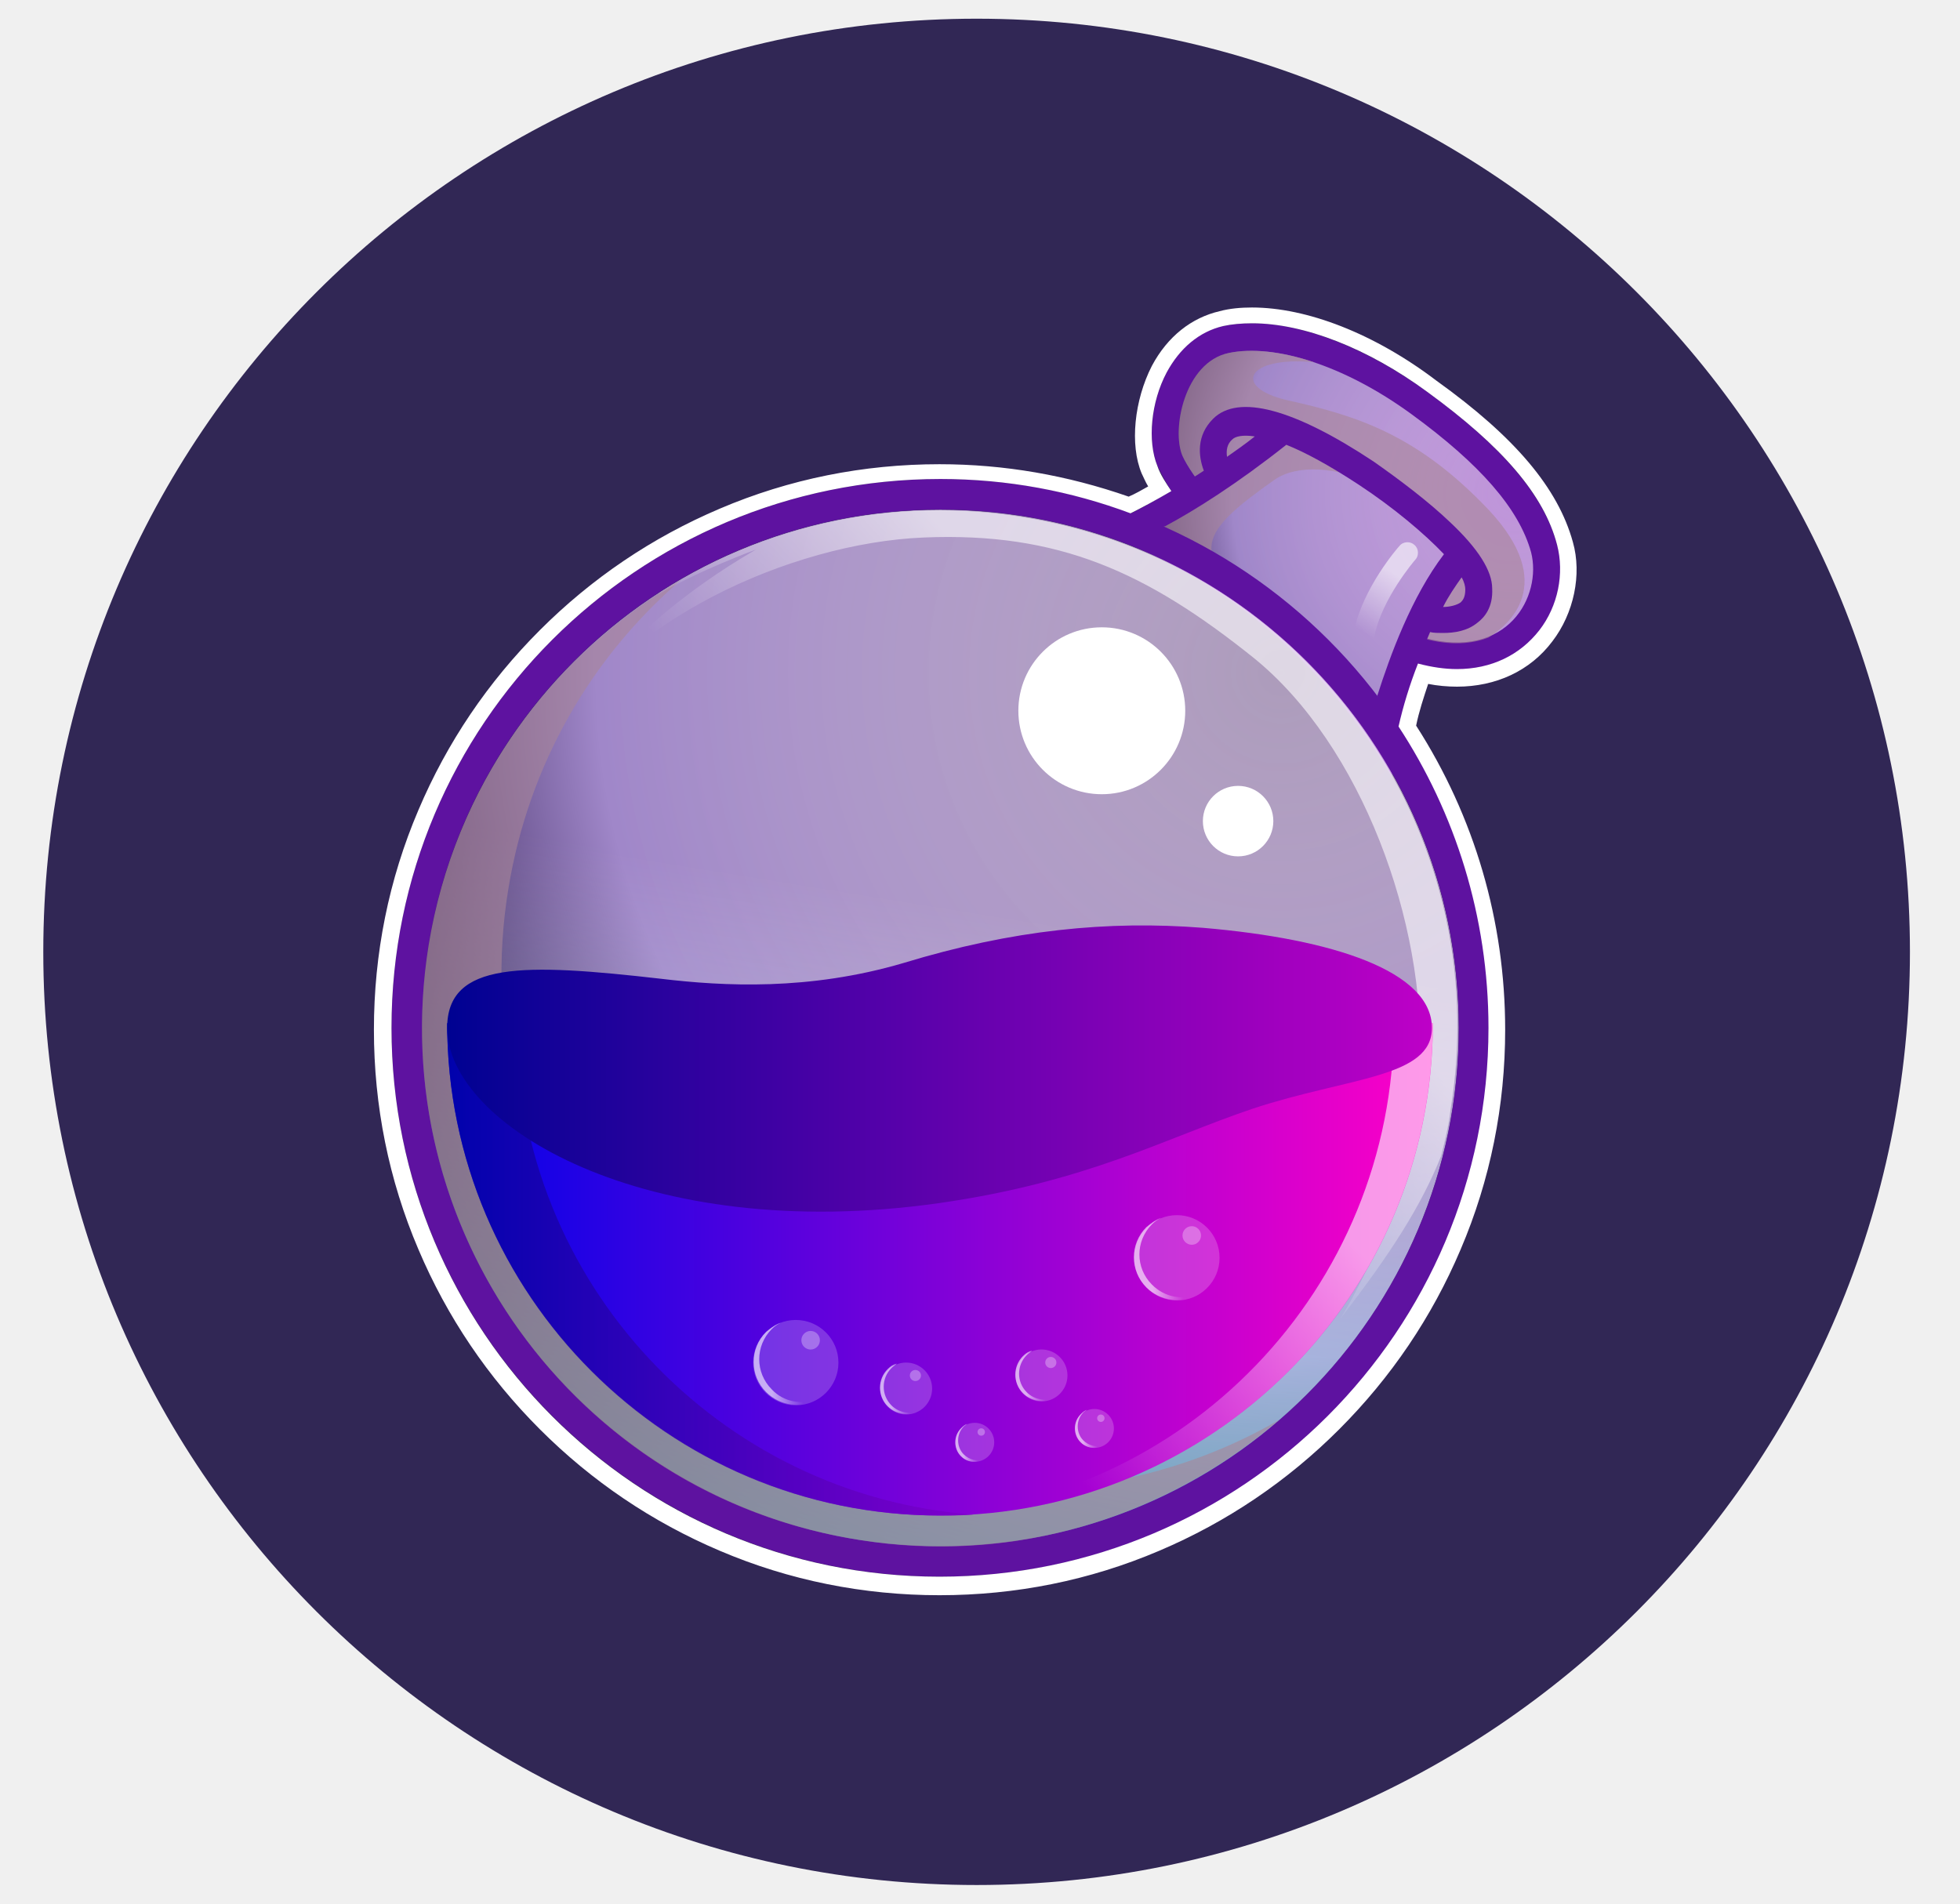
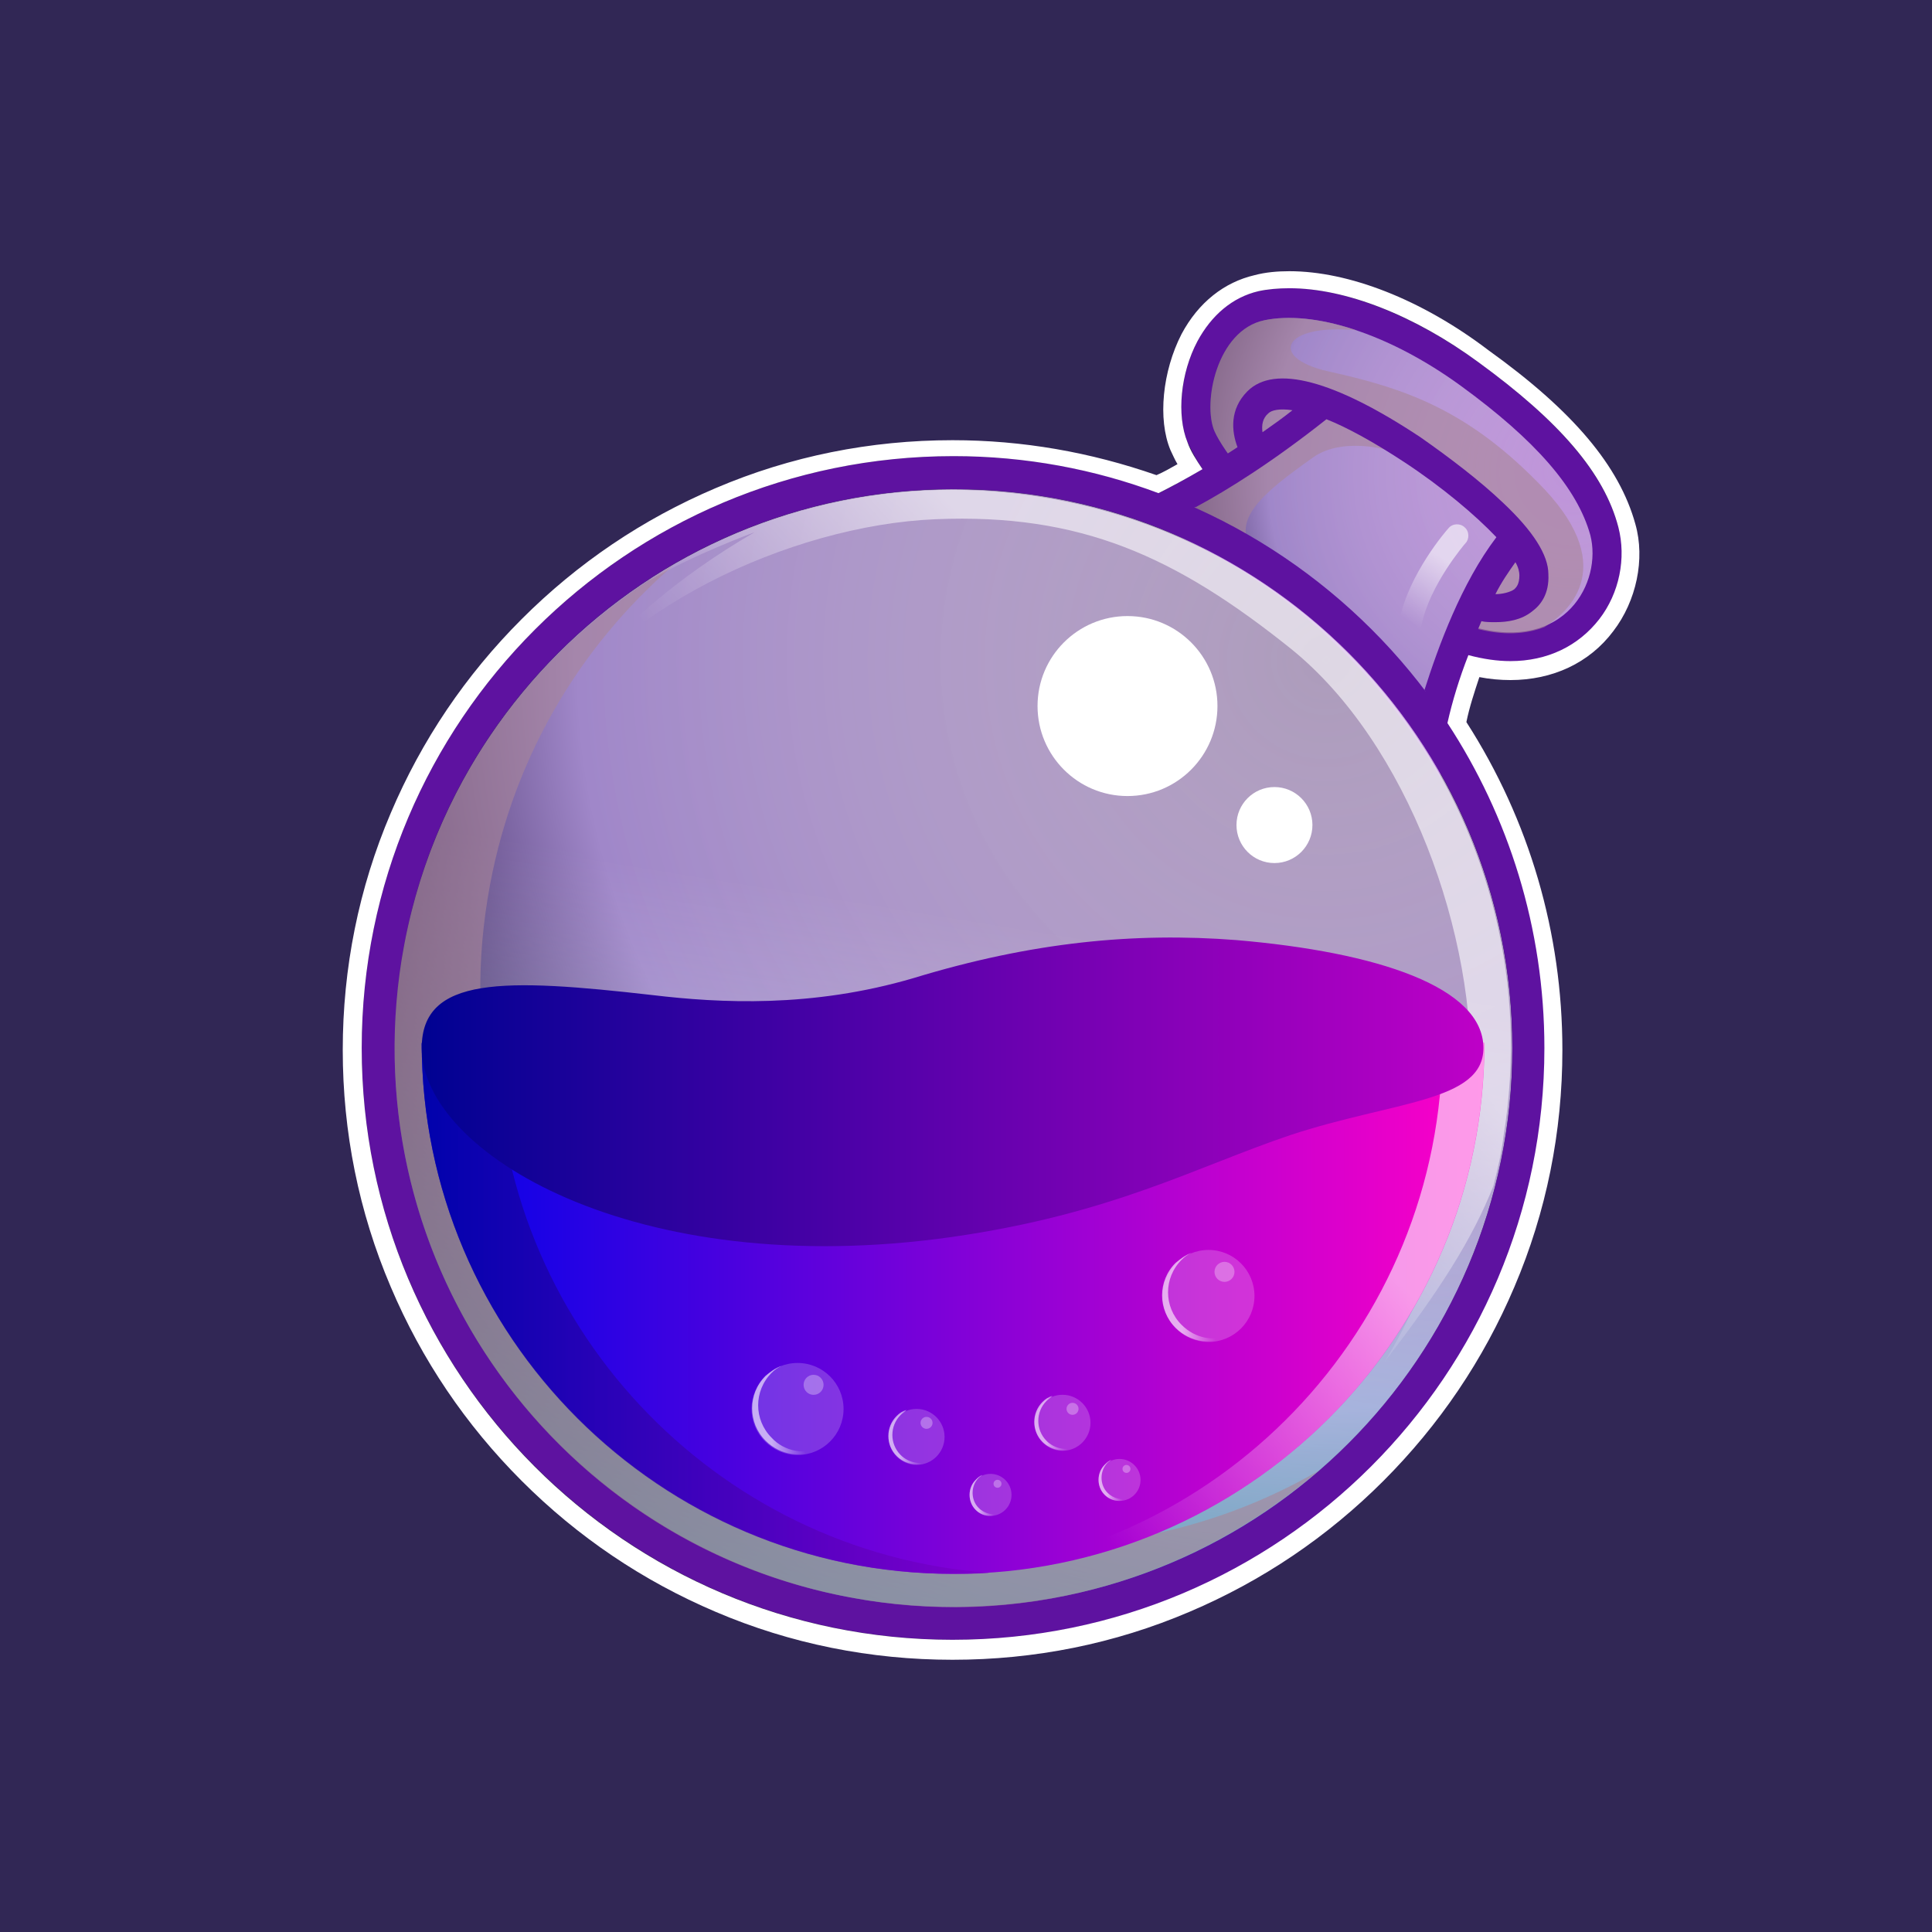
- <svg xmlns="http://www.w3.org/2000/svg" viewBox="0 0 35 34" fill="none">
-   <rect x="0.773" y="0.334" width="33.333" height="33.333" rx="16.667" fill="#312755" />
-   <g clip-path="url(#clip0_11142_157102)">
+ <svg xmlns="http://www.w3.org/2000/svg" viewBox="0 0 32 32" fill="none">
+   <rect width="32" height="32" fill="#312755" />
+   <g clip-path="url(#clip0_11142_157102)" transform="translate(-1, -1)">
    <path d="M27.805 9.731C27.573 8.853 26.828 7.976 25.487 6.999C24.411 6.221 23.268 5.773 22.358 5.773C22.175 5.773 22.01 5.79 21.844 5.823C21.43 5.906 21.066 6.204 20.834 6.651C20.553 7.181 20.487 7.893 20.669 8.323C20.735 8.456 20.818 8.621 20.917 8.77C20.04 9.3 19.543 9.449 19.477 9.466C21.762 10.228 23.666 11.817 24.858 13.887L24.875 13.688C24.924 13.142 25.09 12.513 25.322 11.867C25.553 11.933 25.785 11.966 26.017 11.966C26.63 11.966 27.16 11.718 27.491 11.271C27.822 10.824 27.954 10.228 27.805 9.731Z" fill="#5e12a0" />
    <path d="M25.42 11.388C26.927 11.802 27.54 10.643 27.341 9.864C27.126 9.086 26.43 8.291 25.205 7.397C23.98 6.503 22.738 6.139 21.943 6.304C21.148 6.47 20.917 7.679 21.115 8.142C21.198 8.325 21.38 8.589 21.629 8.888C21.314 9.103 21.016 9.268 20.768 9.417C22.291 10.096 23.616 11.156 24.609 12.481C24.725 12.034 24.891 11.636 25.04 11.288C25.155 11.305 25.288 11.338 25.42 11.388Z" fill="url(#paint0_radial_11142_157102)" />
    <path d="M16.793 27.615C21.905 27.615 26.049 23.471 26.049 18.359C26.049 13.247 21.905 9.103 16.793 9.103C11.681 9.103 7.537 13.247 7.537 18.359C7.537 23.471 11.681 27.615 16.793 27.615Z" fill="url(#paint1_radial_11142_157102)" />
    <path d="M26.58 9.102C25.321 7.778 24.262 7.43 22.987 7.148C21.993 6.917 22.258 6.354 23.467 6.47C22.887 6.271 22.341 6.221 21.943 6.304C21.149 6.47 20.917 7.678 21.116 8.142C21.198 8.324 21.381 8.589 21.629 8.887C21.182 9.185 20.801 9.4 20.486 9.566C20.635 9.632 20.817 9.715 21.033 9.831C21.596 10.129 22.208 10.626 22.208 10.626C21.281 9.831 21.48 9.467 22.755 8.572C23.152 8.291 23.881 8.324 24.56 8.672C25.238 9.019 26.033 9.897 26.033 9.897L25.272 11.354C25.321 11.371 25.371 11.387 25.421 11.404C25.901 11.536 26.282 11.503 26.58 11.387C26.927 11.172 27.838 10.444 26.58 9.102Z" fill="#A98698" fill-opacity="0.6" />
    <path d="M22.97 7.944C23.302 8.076 23.732 8.308 24.262 8.656C24.891 9.07 25.438 9.533 25.785 9.898C25.206 10.659 24.825 11.703 24.593 12.431C24.709 12.597 24.841 12.762 24.957 12.928C25.073 12.514 25.272 11.901 25.537 11.289C25.603 11.305 25.686 11.305 25.769 11.305C25.967 11.305 26.199 11.272 26.381 11.123C26.514 11.024 26.663 10.841 26.646 10.51C26.646 10.196 26.398 9.798 25.885 9.318C25.52 8.97 25.024 8.59 24.527 8.242C23.103 7.298 22.109 7.033 21.662 7.48C21.364 7.778 21.397 8.142 21.497 8.407C20.967 8.755 20.52 9.003 20.222 9.169C20.42 9.235 20.602 9.318 20.801 9.401C21.331 9.119 22.093 8.639 22.97 7.944ZM26.1 10.312C26.149 10.394 26.166 10.477 26.166 10.527C26.166 10.676 26.116 10.726 26.083 10.759C26.017 10.808 25.885 10.841 25.769 10.841C25.868 10.643 25.984 10.477 26.1 10.312ZM22.01 7.844C22.06 7.795 22.192 7.762 22.407 7.795C22.242 7.927 22.076 8.043 21.911 8.159C21.894 8.043 21.911 7.927 22.01 7.844Z" fill="#5E12A0" />
    <path d="M16.794 8.555C11.379 8.555 6.991 12.943 6.991 18.357C6.991 23.772 11.379 28.16 16.794 28.16C22.208 28.16 26.596 23.772 26.596 18.357C26.596 12.943 22.192 8.555 16.794 8.555ZM16.794 27.613C11.677 27.613 7.538 23.474 7.538 18.357C7.538 13.241 11.677 9.101 16.794 9.101C21.91 9.101 26.05 13.241 26.05 18.357C26.05 23.474 21.894 27.613 16.794 27.613Z" fill="#5E12A0" />
    <path d="M16.793 27.615C21.905 27.615 26.049 23.471 26.049 18.359C26.049 13.247 21.905 9.103 16.793 9.103C11.681 9.103 7.537 13.247 7.537 18.359C7.537 23.471 11.681 27.615 16.793 27.615Z" fill="url(#paint2_linear_11142_157102)" />
    <path d="M16.728 26.488C11.678 25.677 8.25 20.924 9.078 15.874C9.442 13.639 10.568 11.735 12.158 10.36C9.84 11.702 8.118 14.036 7.654 16.884C6.843 21.934 10.27 26.687 15.304 27.498C18.119 27.962 20.834 27.084 22.838 25.362C21.066 26.389 18.914 26.836 16.728 26.488Z" fill="#A98698" fill-opacity="0.6" />
    <path d="M18.267 9.235C15.933 8.854 13.664 9.384 11.81 10.56C11.777 10.593 11.743 10.626 11.743 10.626C12.456 10.196 13.499 9.815 13.499 9.815C10.816 11.371 9.988 13.143 9.988 13.143C11.031 11.123 14.095 9.699 16.496 9.6C18.897 9.5 20.47 10.212 22.39 11.752C24.311 13.309 25.47 16.488 25.354 19.005C25.255 21.521 23.93 23.558 23.93 23.558C24.841 22.383 25.387 21.521 25.735 20.644C25.801 20.379 25.868 20.114 25.901 19.832C26.729 14.799 23.318 10.047 18.267 9.235Z" fill="url(#paint3_linear_11142_157102)" />
    <path d="M25.587 18.275C25.587 23.127 21.646 27.068 16.794 27.068C11.943 27.068 7.985 23.127 7.985 18.275L25.587 18.275Z" fill="url(#paint4_linear_11142_157102)" />
    <path d="M24.891 18.275C24.891 23.011 21.149 26.886 16.446 27.068L16.794 27.068C21.646 27.068 25.586 23.127 25.586 18.275L24.891 18.275Z" fill="url(#paint5_linear_11142_157102)" />
    <path d="M9.227 18.275L7.985 18.275C7.985 23.127 11.926 27.068 16.778 27.068C16.993 27.068 17.192 27.068 17.39 27.051C12.837 26.72 9.227 22.912 9.227 18.275Z" fill="url(#paint6_linear_11142_157102)" />
    <path d="M25.57 18.359C25.57 17.349 23.815 16.77 21.48 16.571C19.791 16.439 18.086 16.604 16.132 17.2C14.443 17.697 12.92 17.614 11.81 17.482C9.343 17.2 7.985 17.167 7.985 18.359C7.985 20.081 11.496 22.234 16.761 21.489C19.427 21.108 20.801 20.33 22.374 19.8C24.08 19.237 25.57 19.253 25.57 18.359Z" fill="url(#paint7_linear_11142_157102)" />
    <path d="M22.109 15.295C22.456 15.295 22.738 15.013 22.738 14.665C22.738 14.318 22.456 14.036 22.109 14.036C21.761 14.036 21.48 14.318 21.48 14.665C21.48 15.013 21.761 15.295 22.109 15.295Z" fill="white" />
    <path d="M19.675 14.185C20.498 14.185 21.165 13.517 21.165 12.694C21.165 11.871 20.498 11.204 19.675 11.204C18.852 11.204 18.185 11.871 18.185 12.694C18.185 13.517 18.852 14.185 19.675 14.185Z" fill="white" />
    <path d="M24.362 11.504L24.329 11.504C24.23 11.488 24.164 11.388 24.18 11.272C24.329 10.511 24.959 9.782 24.992 9.749C25.058 9.666 25.19 9.666 25.257 9.732C25.339 9.799 25.339 9.931 25.273 9.997C25.257 10.014 24.677 10.693 24.545 11.355C24.528 11.454 24.445 11.504 24.362 11.504Z" fill="url(#paint8_linear_11142_157102)" />
    <path d="M22.357 5.774C23.285 5.774 24.427 6.221 25.487 6.999C26.828 7.976 27.573 8.837 27.805 9.731C27.938 10.244 27.822 10.824 27.49 11.254C27.143 11.701 26.629 11.95 26.017 11.95C25.802 11.95 25.57 11.917 25.321 11.851C25.172 12.231 25.056 12.612 24.974 12.976C25.984 14.516 26.58 16.371 26.58 18.358C26.58 23.772 22.192 28.16 16.777 28.16C11.363 28.16 6.991 23.772 6.991 18.358C6.991 12.943 11.379 8.555 16.794 8.555C17.986 8.555 19.128 8.771 20.188 9.168C20.387 9.069 20.635 8.936 20.917 8.771C20.817 8.622 20.718 8.473 20.668 8.324C20.486 7.877 20.552 7.181 20.834 6.651C21.066 6.221 21.413 5.923 21.844 5.823C21.993 5.79 22.175 5.774 22.357 5.774ZM22.357 5.492C22.159 5.492 21.96 5.509 21.778 5.558C21.281 5.674 20.851 6.005 20.569 6.535C20.255 7.148 20.172 7.943 20.387 8.456C20.42 8.522 20.453 8.605 20.503 8.688C20.387 8.754 20.271 8.82 20.155 8.87C19.062 8.489 17.936 8.291 16.777 8.291C15.419 8.291 14.095 8.555 12.853 9.085C11.644 9.599 10.568 10.327 9.641 11.254C8.713 12.182 7.985 13.258 7.472 14.467C6.942 15.709 6.677 17.033 6.677 18.391C6.677 19.749 6.942 21.073 7.472 22.315C7.985 23.524 8.713 24.6 9.641 25.528C10.568 26.455 11.644 27.183 12.853 27.697C14.095 28.227 15.419 28.491 16.777 28.491C18.135 28.491 19.46 28.227 20.701 27.697C21.91 27.183 22.987 26.455 23.914 25.528C24.841 24.6 25.57 23.524 26.083 22.315C26.613 21.073 26.878 19.749 26.878 18.391C26.878 16.454 26.331 14.583 25.288 12.96C25.338 12.712 25.421 12.463 25.503 12.215C25.669 12.248 25.851 12.264 26.017 12.264C26.712 12.264 27.325 11.983 27.722 11.453C28.103 10.956 28.252 10.261 28.087 9.681C27.822 8.721 27.06 7.81 25.652 6.8C24.543 5.956 23.334 5.492 22.357 5.492Z" fill="white" />
    <path d="M17.406 26.108C17.598 26.108 17.754 25.952 17.754 25.76C17.754 25.568 17.598 25.412 17.406 25.412C17.214 25.412 17.059 25.568 17.059 25.76C17.059 25.952 17.214 26.108 17.406 26.108Z" fill="white" fill-opacity="0.2" />
    <path d="M17.209 25.975C17.076 25.843 17.076 25.611 17.209 25.478C17.225 25.462 17.258 25.445 17.275 25.429C17.225 25.445 17.192 25.478 17.159 25.512C17.026 25.644 17.026 25.876 17.159 26.008C17.275 26.124 17.44 26.141 17.589 26.058C17.457 26.108 17.308 26.075 17.209 25.975Z" fill="url(#paint9_linear_11142_157102)" />
    <path d="M17.522 25.642C17.559 25.642 17.588 25.613 17.588 25.576C17.588 25.539 17.559 25.51 17.522 25.51C17.486 25.51 17.456 25.539 17.456 25.576C17.456 25.613 17.486 25.642 17.522 25.642Z" fill="white" fill-opacity="0.3" />
    <path d="M19.543 25.86C19.735 25.86 19.891 25.705 19.891 25.513C19.891 25.321 19.735 25.165 19.543 25.165C19.351 25.165 19.195 25.321 19.195 25.513C19.195 25.705 19.351 25.86 19.543 25.86Z" fill="white" fill-opacity="0.2" />
    <path d="M19.344 25.725C19.212 25.593 19.212 25.361 19.344 25.228C19.361 25.212 19.394 25.195 19.411 25.179C19.361 25.195 19.328 25.228 19.295 25.262C19.162 25.394 19.162 25.626 19.295 25.758C19.411 25.874 19.576 25.891 19.725 25.808C19.593 25.858 19.444 25.825 19.344 25.725Z" fill="url(#paint10_linear_11142_157102)" />
    <path d="M19.658 25.396C19.695 25.396 19.724 25.366 19.724 25.33C19.724 25.293 19.695 25.264 19.658 25.264C19.621 25.264 19.592 25.293 19.592 25.33C19.592 25.366 19.621 25.396 19.658 25.396Z" fill="white" fill-opacity="0.3" />
    <path d="M16.181 25.263C16.437 25.263 16.645 25.056 16.645 24.8C16.645 24.544 16.437 24.336 16.181 24.336C15.925 24.336 15.718 24.544 15.718 24.8C15.718 25.056 15.925 25.263 16.181 25.263Z" fill="white" fill-opacity="0.2" />
    <path d="M15.917 25.099C15.735 24.916 15.735 24.618 15.917 24.436C15.95 24.403 15.983 24.387 16.016 24.354C15.95 24.37 15.9 24.403 15.851 24.453C15.668 24.635 15.668 24.933 15.851 25.115C15.999 25.264 16.231 25.297 16.413 25.198C16.248 25.264 16.049 25.231 15.917 25.099Z" fill="url(#paint11_linear_11142_157102)" />
    <path d="M16.346 24.666C16.401 24.666 16.446 24.622 16.446 24.567C16.446 24.512 16.401 24.468 16.346 24.468C16.292 24.468 16.247 24.512 16.247 24.567C16.247 24.622 16.292 24.666 16.346 24.666Z" fill="white" fill-opacity="0.3" />
    <path d="M18.598 25.03C18.854 25.03 19.062 24.822 19.062 24.566C19.062 24.31 18.854 24.102 18.598 24.102C18.342 24.102 18.135 24.31 18.135 24.566C18.135 24.822 18.342 25.03 18.598 25.03Z" fill="white" fill-opacity="0.2" />
    <path d="M18.334 24.865C18.152 24.683 18.152 24.385 18.334 24.203C18.367 24.17 18.4 24.153 18.433 24.12C18.367 24.137 18.317 24.17 18.267 24.22C18.085 24.402 18.085 24.7 18.267 24.882C18.416 25.031 18.648 25.064 18.83 24.965C18.665 25.031 18.466 24.998 18.334 24.865Z" fill="url(#paint12_linear_11142_157102)" />
    <path d="M18.764 24.434C18.819 24.434 18.864 24.39 18.864 24.335C18.864 24.28 18.819 24.235 18.764 24.235C18.71 24.235 18.665 24.28 18.665 24.335C18.665 24.39 18.71 24.434 18.764 24.434Z" fill="white" fill-opacity="0.3" />
    <path d="M14.21 25.099C14.631 25.099 14.972 24.758 14.972 24.337C14.972 23.916 14.631 23.575 14.21 23.575C13.789 23.575 13.448 23.916 13.448 24.337C13.448 24.758 13.789 25.099 14.21 25.099Z" fill="white" fill-opacity="0.2" />
    <path d="M13.781 24.814C13.483 24.516 13.483 24.036 13.781 23.738C13.831 23.688 13.88 23.655 13.947 23.622C13.847 23.655 13.764 23.721 13.681 23.788C13.383 24.086 13.383 24.566 13.681 24.864C13.93 25.112 14.311 25.162 14.609 24.98C14.327 25.096 13.996 25.046 13.781 24.814Z" fill="url(#paint13_linear_11142_157102)" />
    <path d="M14.475 24.103C14.567 24.103 14.641 24.029 14.641 23.937C14.641 23.846 14.567 23.771 14.475 23.771C14.384 23.771 14.31 23.846 14.31 23.937C14.31 24.029 14.384 24.103 14.475 24.103Z" fill="white" fill-opacity="0.3" />
    <path d="M21.017 23.227C21.437 23.227 21.778 22.886 21.778 22.465C21.778 22.044 21.437 21.703 21.017 21.703C20.596 21.703 20.255 22.044 20.255 22.465C20.255 22.886 20.596 23.227 21.017 23.227Z" fill="white" fill-opacity="0.2" />
    <path d="M20.57 22.943C20.272 22.645 20.272 22.165 20.57 21.867C20.62 21.817 20.669 21.784 20.735 21.751C20.636 21.784 20.553 21.85 20.471 21.917C20.173 22.215 20.173 22.695 20.471 22.993C20.719 23.241 21.1 23.291 21.398 23.109C21.116 23.225 20.802 23.175 20.57 22.943Z" fill="url(#paint14_linear_11142_157102)" />
    <path d="M21.282 22.232C21.373 22.232 21.447 22.157 21.447 22.066C21.447 21.975 21.373 21.9 21.282 21.9C21.19 21.9 21.116 21.975 21.116 22.066C21.116 22.157 21.19 22.232 21.282 22.232Z" fill="white" fill-opacity="0.3" />
  </g>
  <defs>
    <radialGradient id="paint0_radial_11142_157102" cx="0" cy="0" r="1" gradientUnits="userSpaceOnUse" gradientTransform="translate(27.0392 8.82126) scale(7.40059 7.40058)">
      <stop stop-color="#FFEAFF" stop-opacity="0.6" />
      <stop offset="0.68" stop-color="#A087C9" />
      <stop offset="1" stop-color="#10002F" />
    </radialGradient>
    <radialGradient id="paint1_radial_11142_157102" cx="0" cy="0" r="1" gradientUnits="userSpaceOnUse" gradientTransform="translate(22.9214 11.9773) scale(18.1065 18.1065)">
      <stop stop-color="#FFEAFF" stop-opacity="0.6" />
      <stop offset="0.68" stop-color="#A087C9" />
      <stop offset="1" stop-color="#10002F" />
    </radialGradient>
    <linearGradient id="paint2_linear_11142_157102" x1="15.308" y1="27.483" x2="18.269" y2="9.218" gradientUnits="userSpaceOnUse">
      <stop stop-color="#81FFFF" stop-opacity="0.6" />
      <stop offset="0.62" stop-color="white" stop-opacity="0" />
      <stop offset="1" stop-color="white" stop-opacity="0" />
    </linearGradient>
    <linearGradient id="paint3_linear_11142_157102" x1="23.317" y1="12.073" x2="15.663" y2="19.095" gradientUnits="userSpaceOnUse">
      <stop stop-color="white" stop-opacity="0.6" />
      <stop offset="0.29" stop-color="white" stop-opacity="0.6" />
      <stop offset="0.78" stop-color="white" stop-opacity="0" />
      <stop offset="1" stop-color="white" stop-opacity="0" />
    </linearGradient>
    <linearGradient id="paint4_linear_11142_157102" x1="7.993" y1="22.666" x2="25.582" y2="22.666" gradientUnits="userSpaceOnUse">
      <stop stop-color="#0002E9" />
      <stop offset="1" stop-color="#FF00C7" />
    </linearGradient>
    <linearGradient id="paint5_linear_11142_157102" x1="26.415" y1="19.047" x2="16.841" y2="28.095" gradientUnits="userSpaceOnUse">
      <stop stop-color="white" stop-opacity="0.6" />
      <stop offset="0.29" stop-color="white" stop-opacity="0.6" />
      <stop offset="0.78" stop-color="white" stop-opacity="0" />
      <stop offset="1" stop-color="white" stop-opacity="0" />
    </linearGradient>
    <linearGradient id="paint6_linear_11142_157102" x1="7.993" y1="22.666" x2="17.403" y2="22.666" gradientUnits="userSpaceOnUse">
      <stop stop-color="#000292" stop-opacity="0.7" />
      <stop offset="1" stop-color="#7D00C7" stop-opacity="0.7" />
    </linearGradient>
    <linearGradient id="paint7_linear_11142_157102" x1="8.005" y1="19.09" x2="25.571" y2="19.09" gradientUnits="userSpaceOnUse">
      <stop stop-color="#000292" />
      <stop offset="1" stop-color="#BE00C7" />
    </linearGradient>
    <linearGradient id="paint8_linear_11142_157102" x1="25.283" y1="9.668" x2="24.021" y2="11.72" gradientUnits="userSpaceOnUse">
      <stop stop-color="white" stop-opacity="0.6" />
      <stop offset="0.29" stop-color="white" stop-opacity="0.6" />
      <stop offset="0.78" stop-color="white" stop-opacity="0" />
      <stop offset="1" stop-color="white" stop-opacity="0" />
    </linearGradient>
    <linearGradient id="paint9_linear_11142_157102" x1="17.057" y1="25.764" x2="17.583" y2="25.764" gradientUnits="userSpaceOnUse">
      <stop stop-color="white" stop-opacity="0.6" />
      <stop offset="0.29" stop-color="white" stop-opacity="0.6" />
      <stop offset="0.78" stop-color="white" stop-opacity="0" />
      <stop offset="1" stop-color="white" stop-opacity="0" />
    </linearGradient>
    <linearGradient id="paint10_linear_11142_157102" x1="19.186" y1="25.513" x2="19.712" y2="25.513" gradientUnits="userSpaceOnUse">
      <stop stop-color="white" stop-opacity="0.6" />
      <stop offset="0.29" stop-color="white" stop-opacity="0.6" />
      <stop offset="0.78" stop-color="white" stop-opacity="0" />
      <stop offset="1" stop-color="white" stop-opacity="0" />
    </linearGradient>
    <linearGradient id="paint11_linear_11142_157102" x1="15.713" y1="24.815" x2="16.414" y2="24.815" gradientUnits="userSpaceOnUse">
      <stop stop-color="white" stop-opacity="0.6" />
      <stop offset="0.29" stop-color="white" stop-opacity="0.6" />
      <stop offset="0.78" stop-color="white" stop-opacity="0" />
      <stop offset="1" stop-color="white" stop-opacity="0" />
    </linearGradient>
    <linearGradient id="paint12_linear_11142_157102" x1="18.129" y1="24.578" x2="18.829" y2="24.578" gradientUnits="userSpaceOnUse">
      <stop stop-color="white" stop-opacity="0.6" />
      <stop offset="0.29" stop-color="white" stop-opacity="0.6" />
      <stop offset="0.78" stop-color="white" stop-opacity="0" />
      <stop offset="1" stop-color="white" stop-opacity="0" />
    </linearGradient>
    <linearGradient id="paint13_linear_11142_157102" x1="13.45" y1="24.353" x2="14.595" y2="24.353" gradientUnits="userSpaceOnUse">
      <stop stop-color="white" stop-opacity="0.6" />
      <stop offset="0.29" stop-color="white" stop-opacity="0.6" />
      <stop offset="0.78" stop-color="white" stop-opacity="0" />
      <stop offset="1" stop-color="white" stop-opacity="0" />
    </linearGradient>
    <linearGradient id="paint14_linear_11142_157102" x1="20.246" y1="22.482" x2="21.39" y2="22.482" gradientUnits="userSpaceOnUse">
      <stop stop-color="white" stop-opacity="0.6" />
      <stop offset="0.29" stop-color="white" stop-opacity="0.6" />
      <stop offset="0.78" stop-color="white" stop-opacity="0" />
      <stop offset="1" stop-color="white" stop-opacity="0" />
    </linearGradient>
    <clipPath id="clip0_11142_157102">
      <rect width="23.016" height="23.016" fill="white" transform="translate(5.93164 5.49219)" />
    </clipPath>
  </defs>
</svg>
